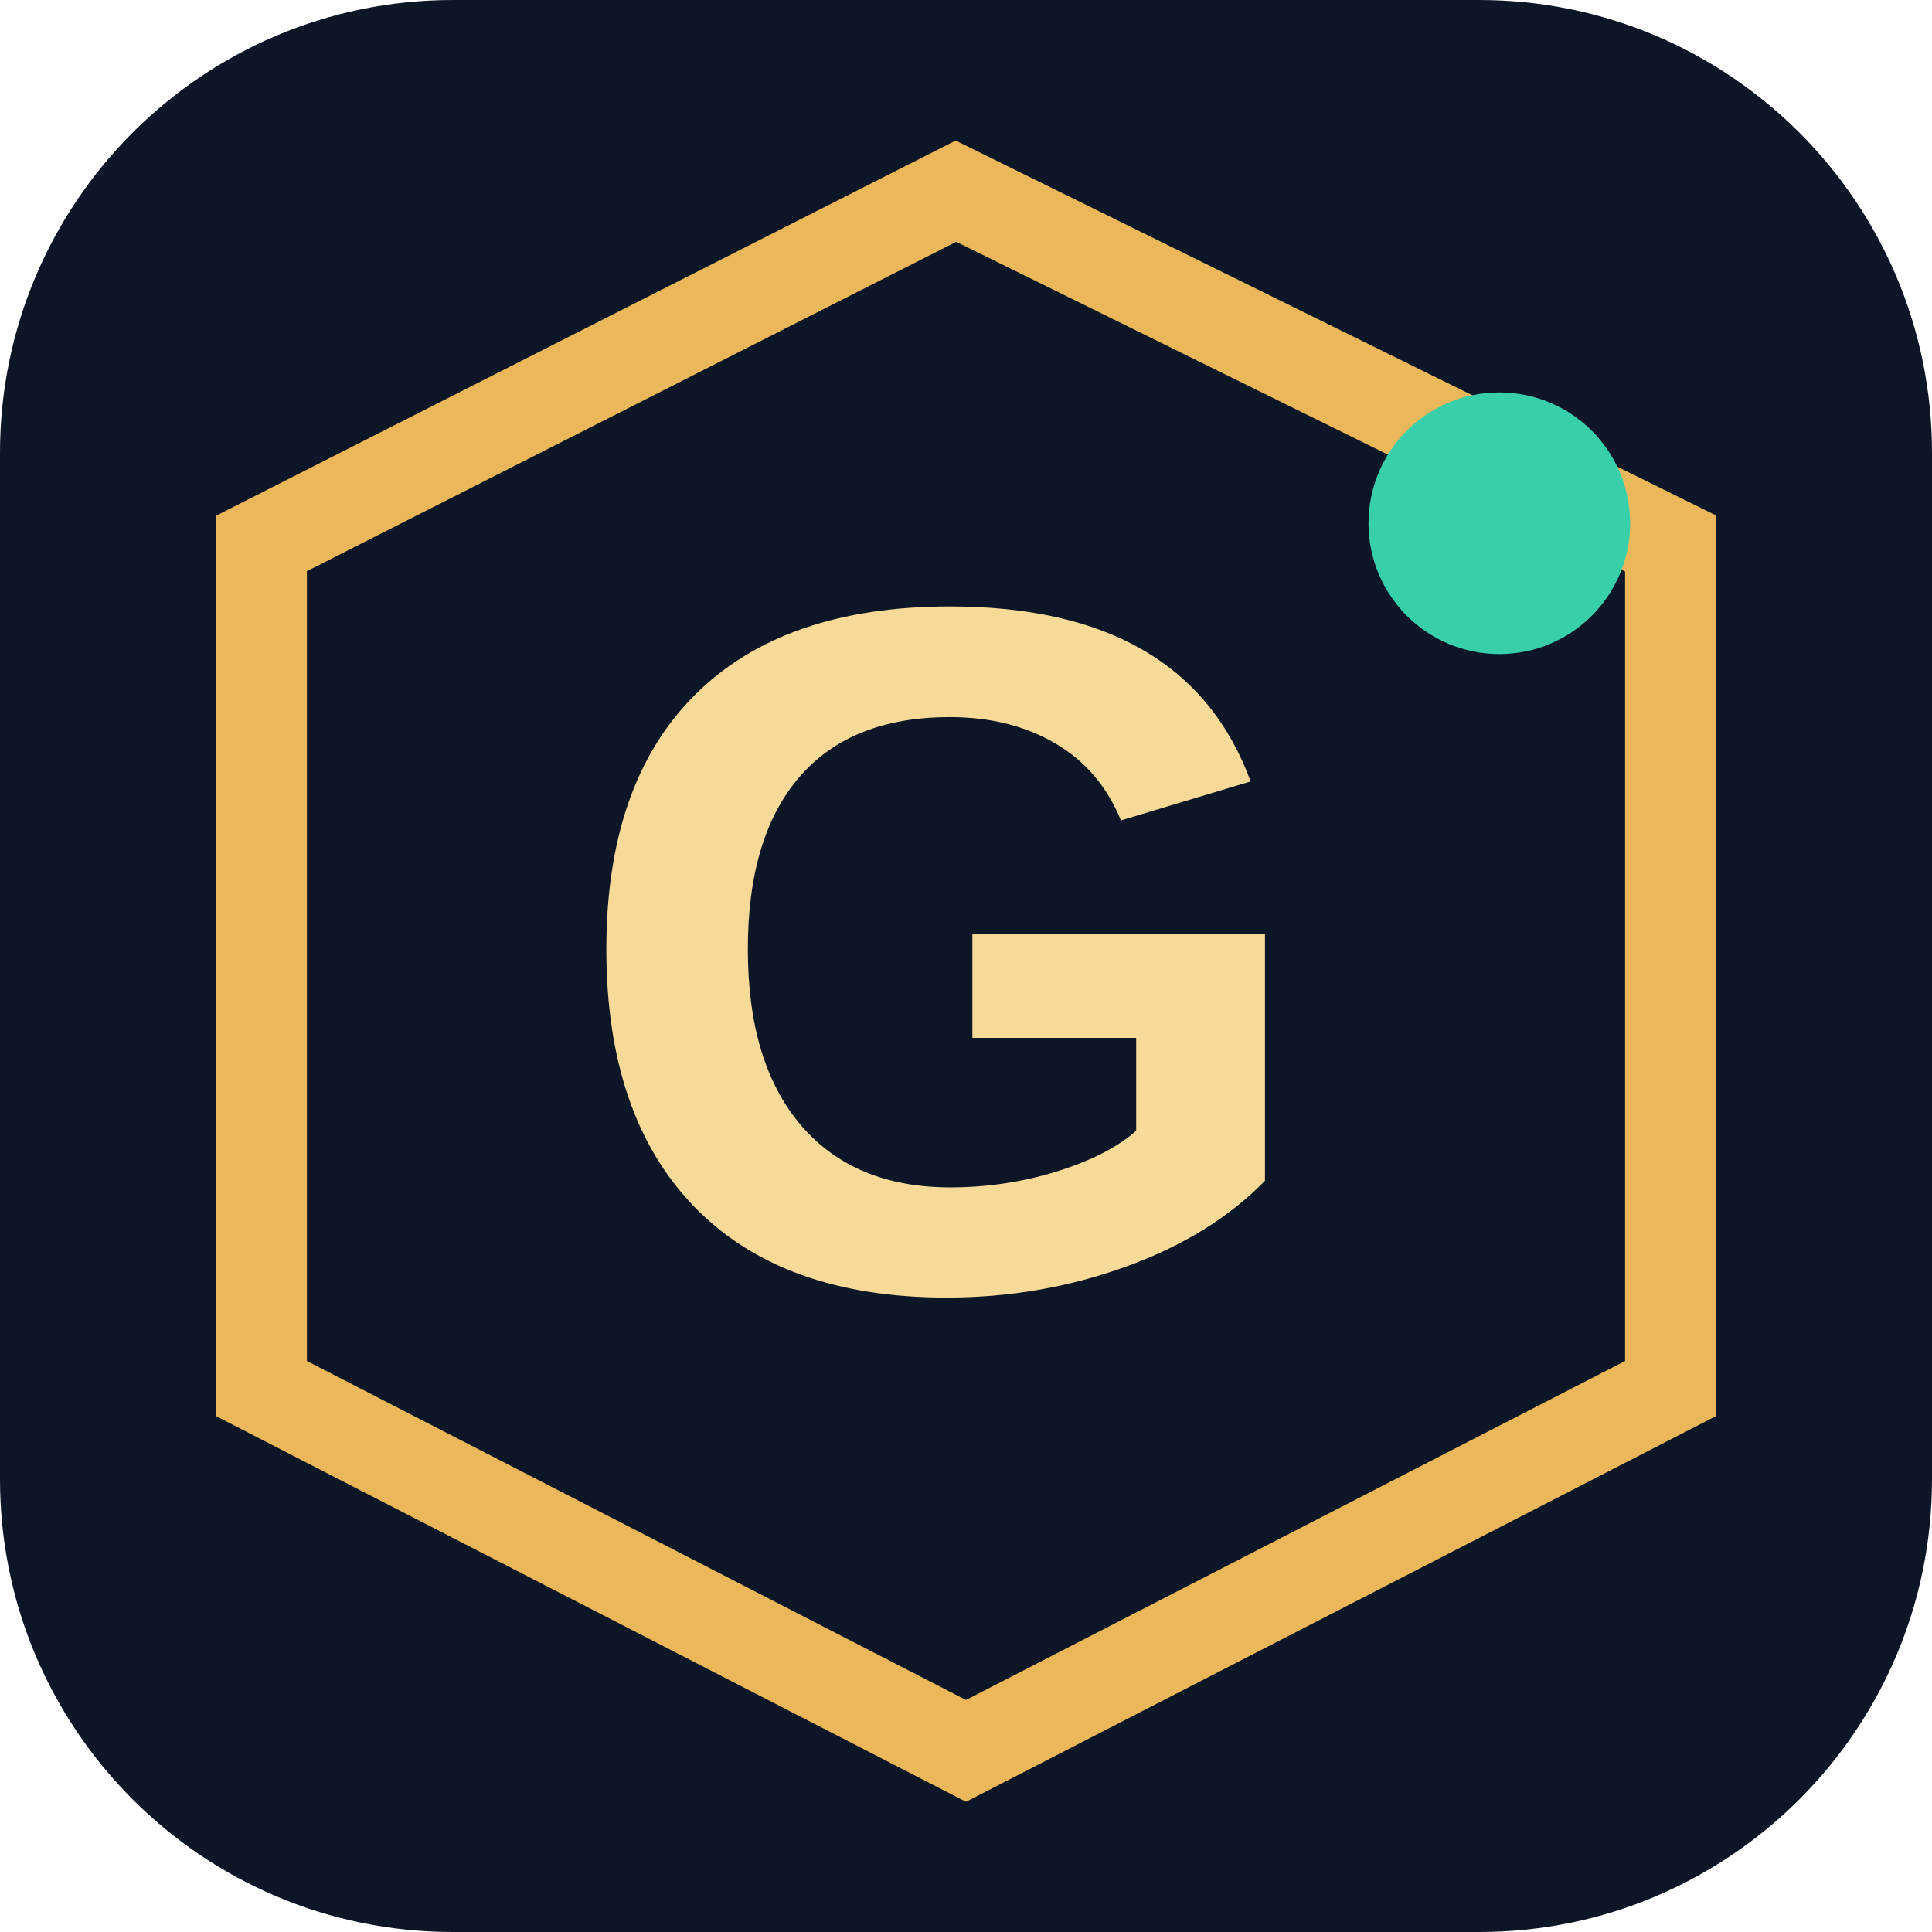
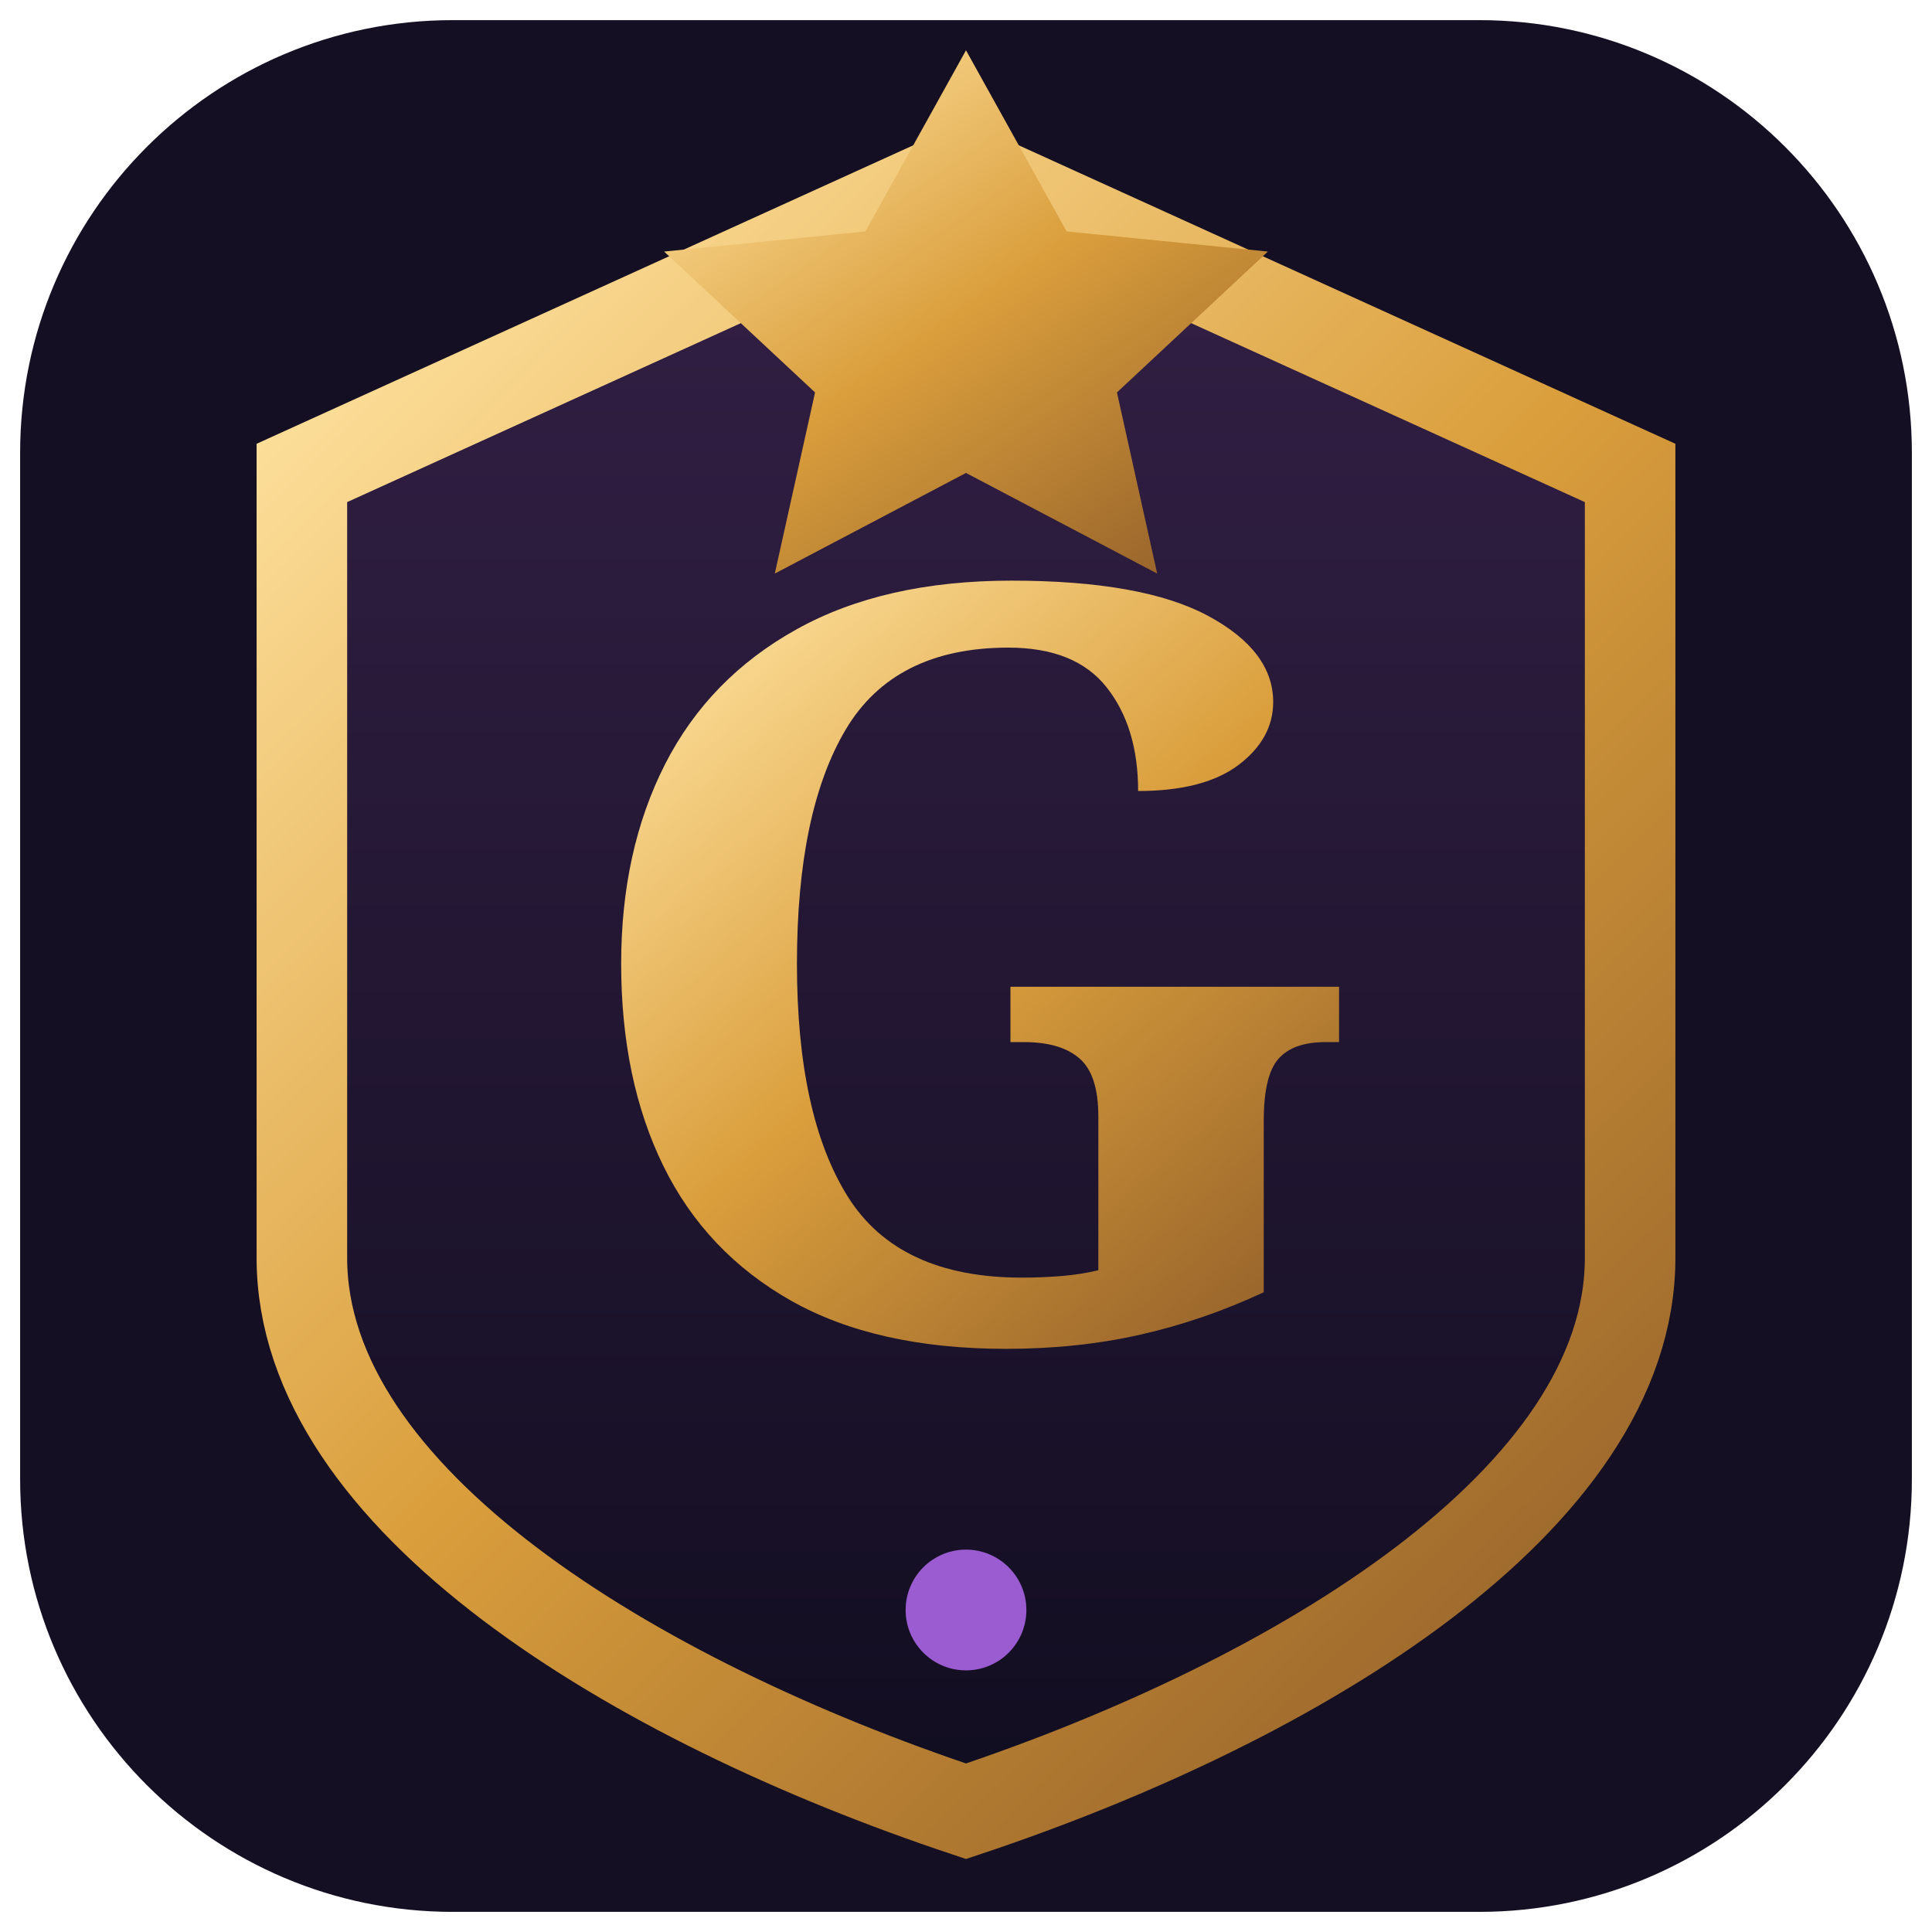
- <svg xmlns="http://www.w3.org/2000/svg" viewBox="0 0 192 192">
-   <rect width="192" height="192" rx="45" fill="#0c1626" />
-   <path d="M95 19 166 54v84l-70 36-70-36V54z" stroke="#eab85a" fill="none" stroke-width="9" />
-   <text x="94" y="128" font-family="Arial,sans-serif" font-size="97" font-weight="900" fill="#f7d998" text-anchor="middle">G</text>
-   <circle cx="149" cy="52" r="13" fill="#38cfab" />
+ <svg xmlns="http://www.w3.org/2000/svg" viewBox="0 0 192 192" role="img" aria-label="Gildem Albion Lab">
+   <defs>
+     <linearGradient id="g" x1=".1" y1="0" x2=".9" y2="1">
+       <stop stop-color="#ffe3a0" />
+       <stop offset=".5" stop-color="#da9e3c" />
+       <stop offset="1" stop-color="#94612a" />
+     </linearGradient>
+     <linearGradient id="d" x2="0" y2="1">
+       <stop stop-color="#342046" />
+       <stop offset="1" stop-color="#110d20" />
+     </linearGradient>
+   </defs>
+   <rect x="2" y="2" width="188" height="188" rx="43" fill="#150f23" />
+   <path d="M96 17 162 47v78c0 24-33 44-66 55-33-11-66-31-66-55V47Z" fill="url(#d)" stroke="url(#g)" stroke-width="9" />
+   <path d="m96 5 10 18 20 2-15 14 4 18-19-10-19 10 4-18-15-14 20-2Z" fill="url(#g)" />
+   <text x="96" y="133" font-family="Georgia,serif" font-size="104" font-weight="bold" text-anchor="middle" fill="url(#g)">G</text>
+   <circle cx="96" cy="160" r="6" fill="#9b5bd1" />
</svg>
